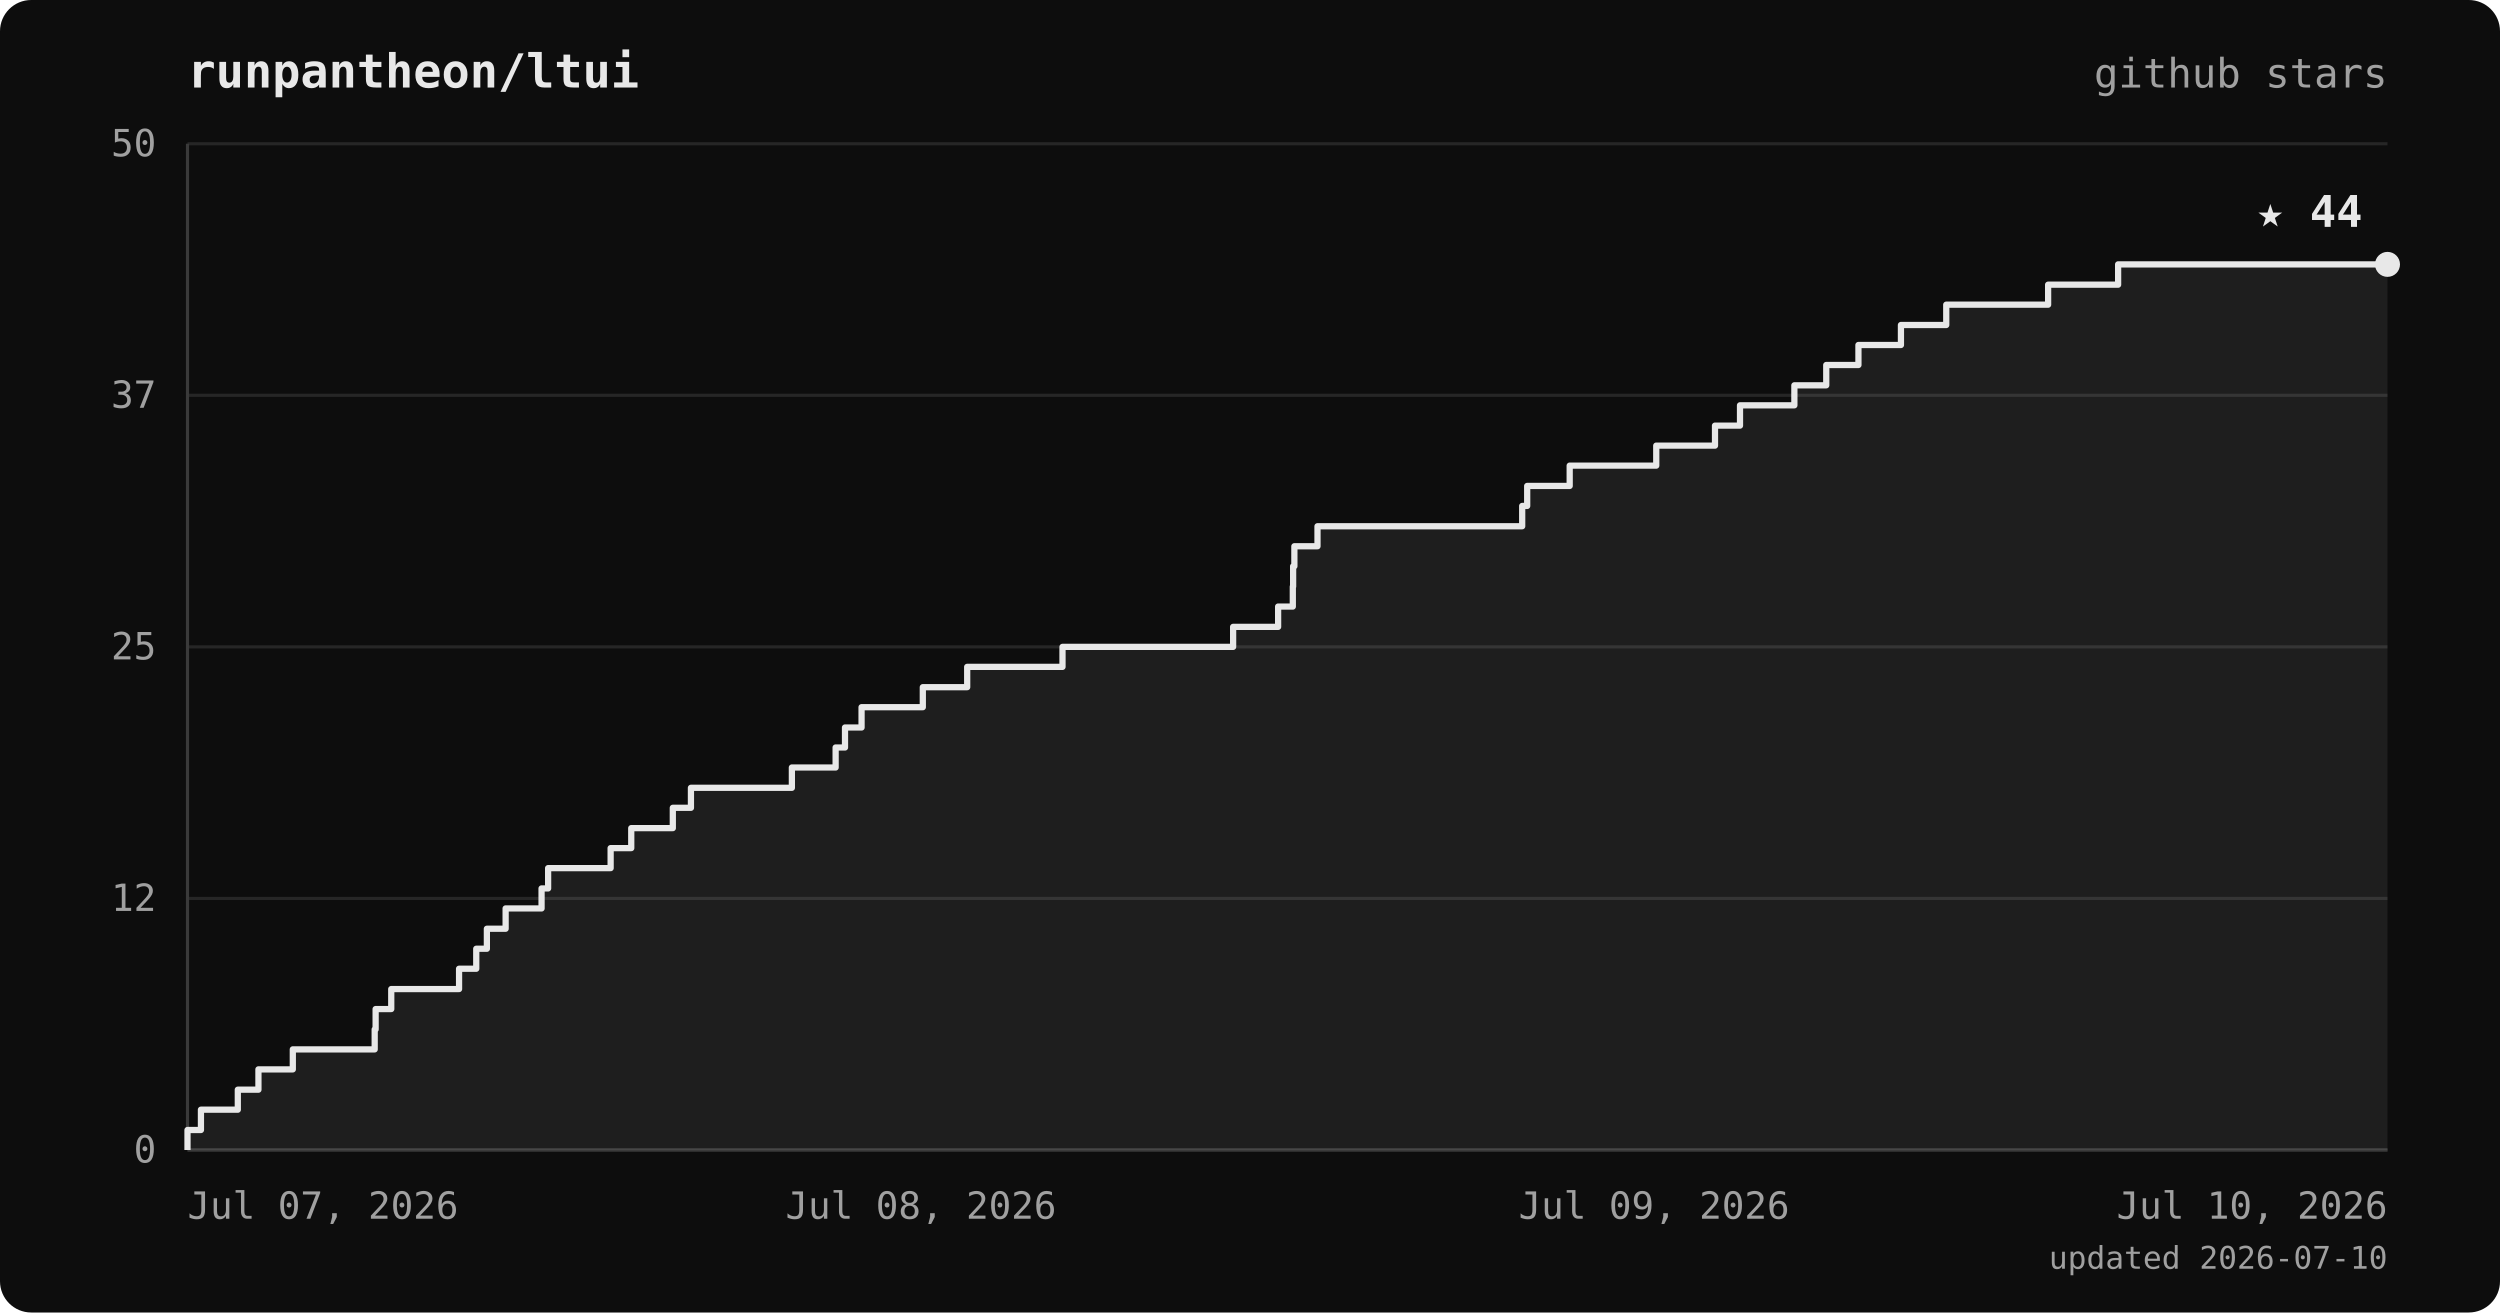
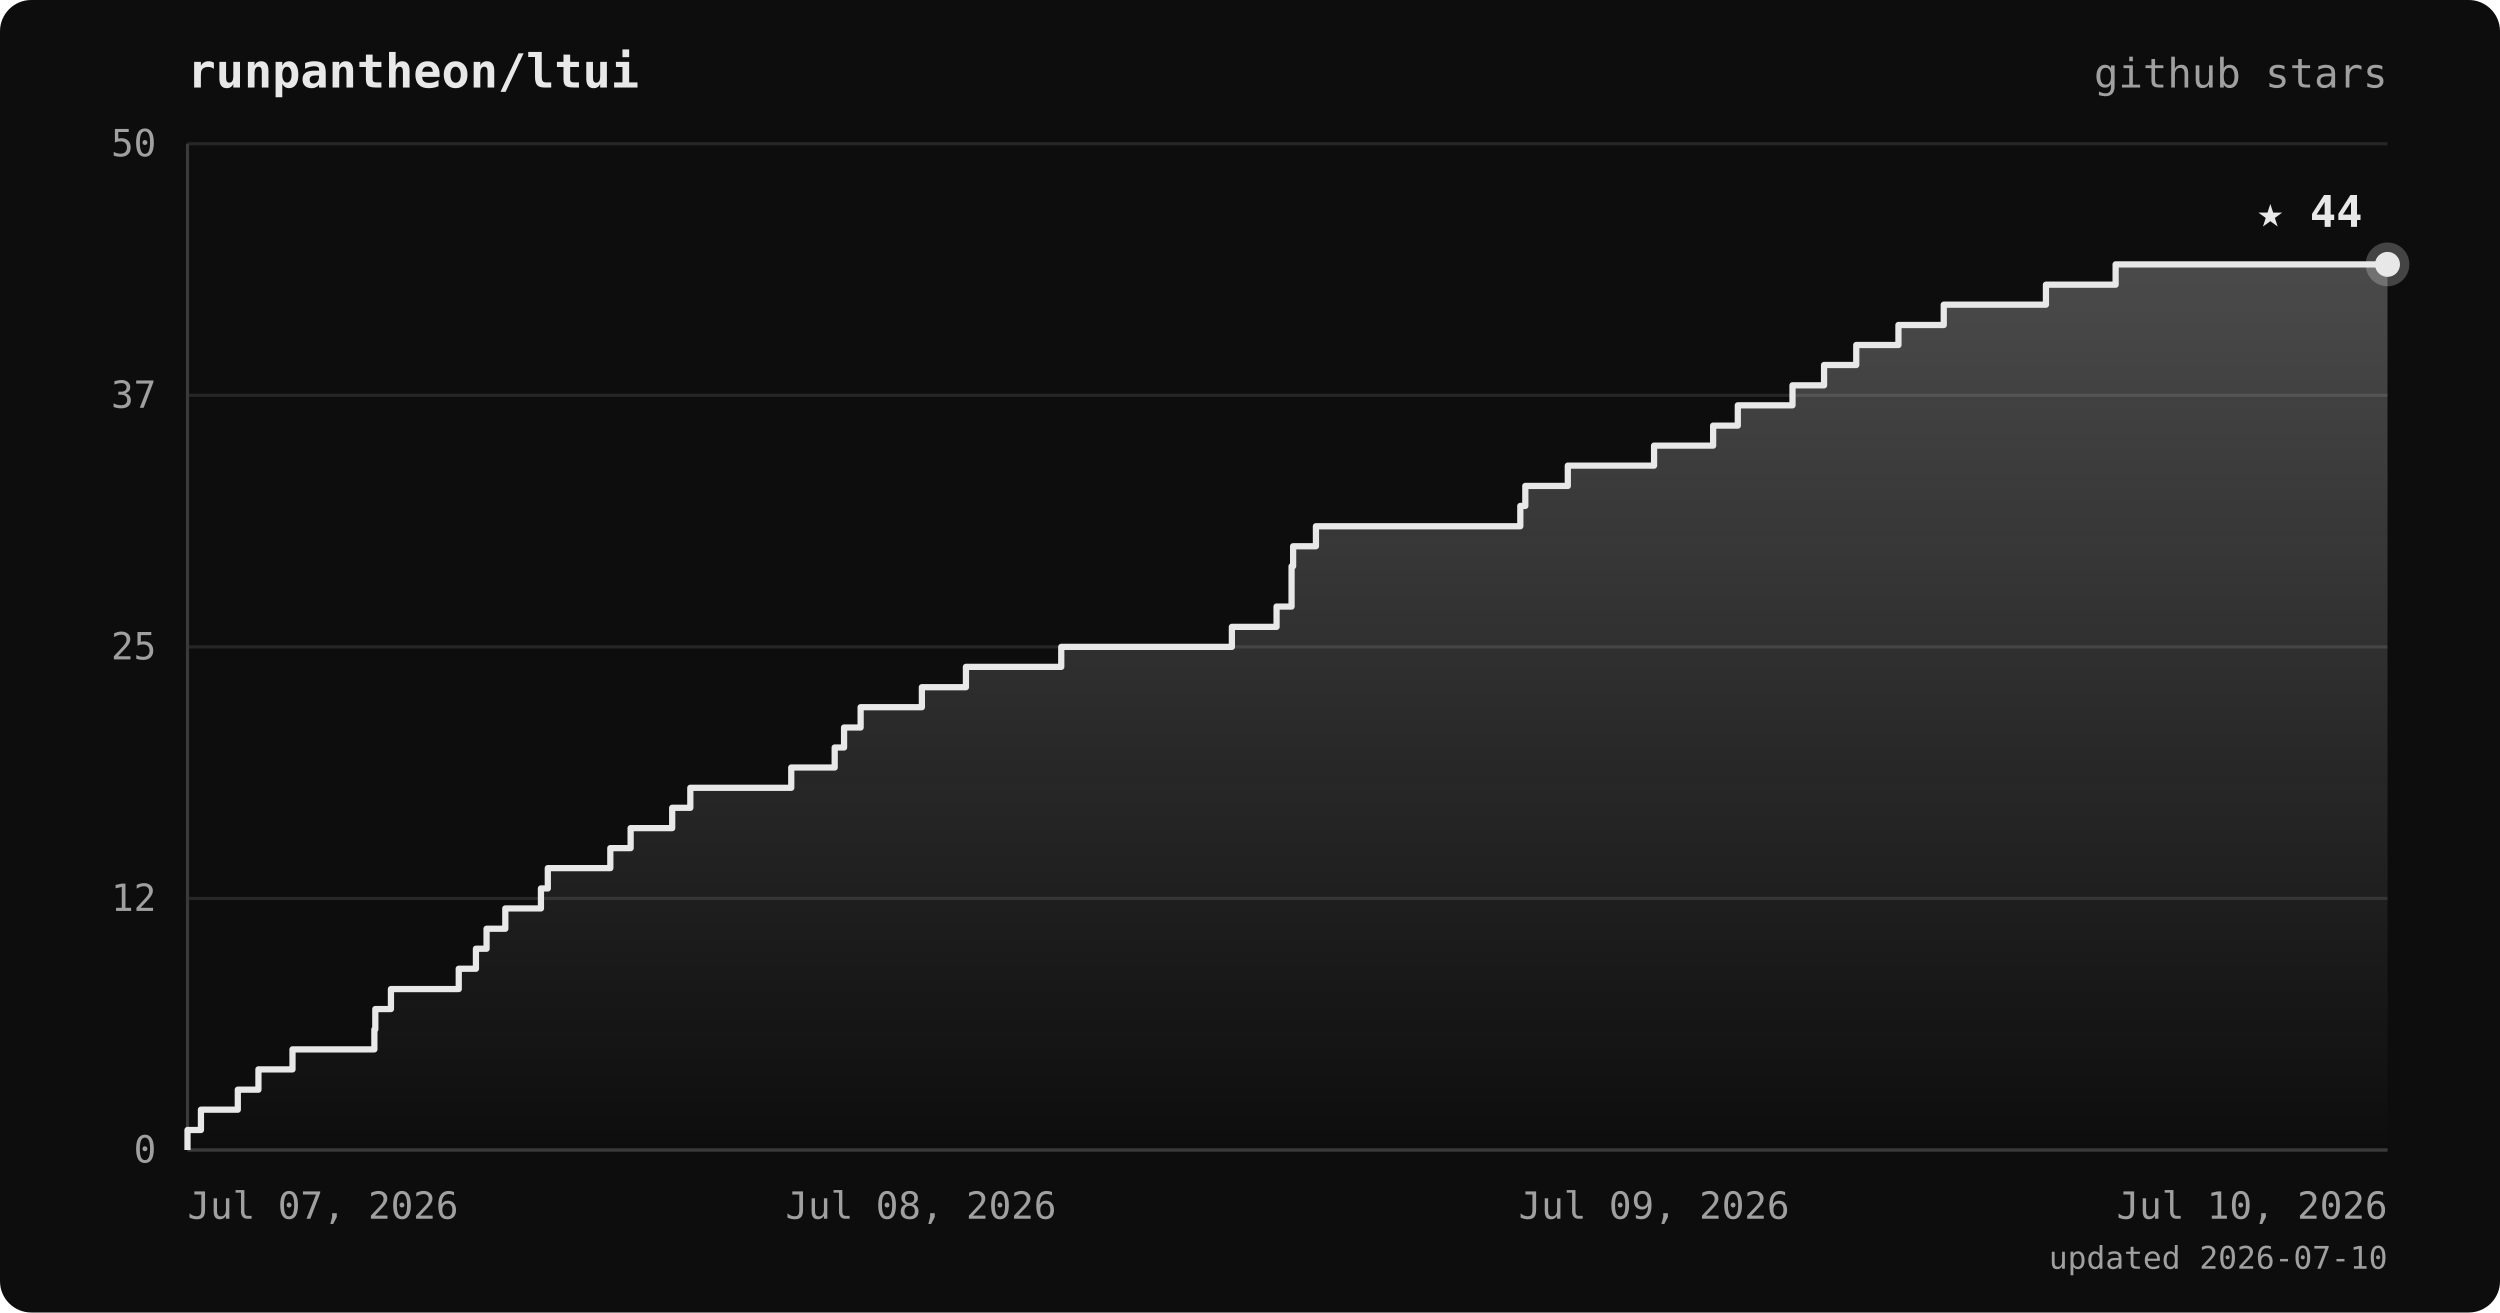
<svg xmlns="http://www.w3.org/2000/svg" viewBox="0 0 800 420" font-family="ui-monospace, 'JetBrains Mono', 'SFMono-Regular', Menlo, monospace">
+   <defs>
+     <linearGradient id="area" x1="0" y1="0" x2="0" y2="1">
+       <stop offset="0%" stop-color="#e8e8e8" stop-opacity="0.28" />
+       <stop offset="100%" stop-color="#e8e8e8" stop-opacity="0" />
+     </linearGradient>
+   </defs>
  <rect width="800" height="420" rx="10" fill="#0d0d0d" />
  <text x="60" y="28" fill="#e8e8e8" font-size="15" font-weight="bold">runpantheon/ltui</text>
  <text x="764" y="28" text-anchor="end" fill="#a0a0a0" font-size="13">github stars</text>
  <line x1="60" y1="368.0" x2="764" y2="368.0" stroke="#262626" stroke-width="1" />
  <line x1="60" y1="287.5" x2="764" y2="287.5" stroke="#262626" stroke-width="1" />
  <line x1="60" y1="207.0" x2="764" y2="207.0" stroke="#262626" stroke-width="1" />
  <line x1="60" y1="126.5" x2="764" y2="126.5" stroke="#262626" stroke-width="1" />
  <line x1="60" y1="46.0" x2="764" y2="46.0" stroke="#262626" stroke-width="1" />
  <line x1="60" y1="46" x2="60" y2="368" stroke="#3a3a3a" stroke-width="1" />
  <line x1="60" y1="368" x2="764" y2="368" stroke="#3a3a3a" stroke-width="1" />
-   <polygon points="60,368.0 60.0,368.0 60.0,368.0 60.0,361.6 64.3,361.6 64.3,355.1 76.1,355.1 76.1,348.7 82.7,348.7 82.7,342.2 93.7,342.2 93.7,335.8 119.9,335.8 119.9,329.4 120.2,329.4 120.2,322.9 125.2,322.9 125.2,316.5 146.9,316.5 146.9,310.0 152.4,310.0 152.4,303.6 155.8,303.6 155.8,297.2 161.8,297.2 161.8,290.7 173.3,290.7 173.3,284.3 175.4,284.3 175.4,277.8 195.4,277.8 195.4,271.4 202.0,271.4 202.0,265.0 215.3,265.0 215.3,258.5 221.1,258.5 221.1,252.1 253.4,252.1 253.4,245.6 267.4,245.6 267.4,239.2 270.4,239.2 270.4,232.8 275.7,232.8 275.7,226.3 295.3,226.3 295.3,219.9 309.5,219.9 309.5,213.4 340.0,213.4 340.0,207.0 394.6,207.0 394.6,200.6 409.0,200.6 409.0,194.1 413.7,194.1 413.7,187.7 413.8,187.7 413.8,181.2 414.2,181.2 414.2,174.8 421.6,174.8 421.6,168.4 487.1,168.4 487.1,161.9 488.7,161.9 488.7,155.5 502.3,155.5 502.3,149.0 530.0,149.0 530.0,142.6 548.8,142.6 548.8,136.2 556.8,136.2 556.8,129.7 574.2,129.7 574.2,123.3 584.4,123.3 584.4,116.8 594.7,116.8 594.7,110.4 608.3,110.4 608.3,104.0 622.8,104.0 622.8,97.5 655.4,97.5 655.4,91.1 677.8,91.1 677.8,84.6 764.0,84.6 764.0,368.0" fill="#e8e8e8" opacity="0.08" />
-   <polyline points="60.0,368.0 60.0,368.0 60.0,361.6 64.3,361.6 64.3,355.1 76.1,355.1 76.1,348.7 82.7,348.7 82.7,342.2 93.7,342.2 93.7,335.8 119.9,335.8 119.9,329.4 120.2,329.4 120.2,322.9 125.2,322.9 125.2,316.5 146.9,316.5 146.9,310.0 152.4,310.0 152.4,303.6 155.8,303.6 155.8,297.2 161.8,297.2 161.8,290.7 173.3,290.7 173.3,284.3 175.4,284.3 175.4,277.8 195.4,277.8 195.4,271.4 202.0,271.4 202.0,265.0 215.3,265.0 215.3,258.5 221.1,258.5 221.1,252.1 253.4,252.1 253.4,245.6 267.4,245.6 267.4,239.2 270.4,239.2 270.4,232.8 275.7,232.8 275.7,226.3 295.3,226.3 295.3,219.9 309.5,219.9 309.5,213.4 340.0,213.4 340.0,207.0 394.6,207.0 394.6,200.6 409.0,200.6 409.0,194.1 413.7,194.1 413.7,187.7 413.8,187.7 413.8,181.2 414.2,181.2 414.2,174.8 421.6,174.8 421.6,168.4 487.1,168.4 487.1,161.9 488.7,161.9 488.7,155.5 502.3,155.5 502.3,149.0 530.0,149.0 530.0,142.6 548.8,142.6 548.8,136.2 556.8,136.2 556.8,129.7 574.2,129.7 574.2,123.3 584.4,123.3 584.4,116.8 594.7,116.8 594.7,110.4 608.3,110.4 608.3,104.0 622.8,104.0 622.8,97.5 655.4,97.5 655.4,91.1 677.8,91.1 677.8,84.6 764.0,84.6" fill="none" stroke="#e8e8e8" stroke-width="2" stroke-linejoin="round" />
+   <polygon points="60,368.0 60.0,368.0 60.0,368.0 60.0,361.6 64.3,361.6 64.3,355.1 76.1,355.1 76.1,348.7 82.7,348.7 82.7,342.2 93.6,342.2 93.6,335.8 119.8,335.8 119.8,329.4 120.1,329.4 120.1,322.9 125.1,322.9 125.1,316.5 146.8,316.5 146.8,310.0 152.3,310.0 152.3,303.6 155.7,303.6 155.7,297.2 161.7,297.2 161.7,290.7 173.1,290.7 173.1,284.3 175.3,284.3 175.3,277.8 195.3,277.8 195.3,271.4 201.8,271.4 201.8,265.0 215.1,265.0 215.1,258.5 220.9,258.5 220.9,252.1 253.2,252.1 253.2,245.6 267.1,245.6 267.1,239.2 270.1,239.2 270.1,232.8 275.4,232.8 275.4,226.3 295.0,226.3 295.0,219.9 309.1,219.9 309.1,213.4 339.6,213.4 339.6,207.0 394.2,207.0 394.2,200.6 408.5,200.6 408.5,194.1 413.3,194.1 413.3,187.7 413.3,187.7 413.3,181.2 413.8,181.2 413.8,174.8 421.1,174.8 421.1,168.4 486.5,168.4 486.5,161.9 488.1,161.9 488.1,155.5 501.7,155.5 501.7,149.0 529.3,149.0 529.3,142.6 548.2,142.6 548.2,136.2 556.1,136.2 556.1,129.7 573.6,129.7 573.6,123.3 583.7,123.3 583.7,116.8 594.0,116.8 594.0,110.4 607.5,110.4 607.5,104.0 622.0,104.0 622.0,97.5 654.7,97.5 654.7,91.1 677.0,91.1 677.0,84.6 764.0,84.6 764.0,368.0" fill="url(#area)" />
+   <polyline points="60.0,368.0 60.0,368.0 60.0,361.6 64.3,361.6 64.3,355.1 76.1,355.1 76.1,348.7 82.7,348.7 82.7,342.2 93.6,342.2 93.6,335.8 119.8,335.8 119.8,329.4 120.1,329.4 120.1,322.9 125.1,322.9 125.1,316.5 146.8,316.5 146.8,310.0 152.3,310.0 152.3,303.6 155.7,303.6 155.7,297.2 161.7,297.2 161.7,290.7 173.1,290.7 173.1,284.3 175.3,284.3 175.3,277.8 195.3,277.8 195.3,271.4 201.8,271.4 201.8,265.0 215.1,265.0 215.1,258.5 220.9,258.5 220.9,252.1 253.2,252.1 253.2,245.6 267.1,245.6 267.1,239.2 270.1,239.2 270.1,232.8 275.4,232.8 275.4,226.3 295.0,226.3 295.0,219.9 309.1,219.9 309.1,213.4 339.6,213.4 339.6,207.0 394.2,207.0 394.2,200.6 408.5,200.6 408.5,194.1 413.3,194.1 413.3,187.7 413.3,187.7 413.3,181.2 413.8,181.2 413.8,174.8 421.1,174.8 421.1,168.4 486.5,168.4 486.5,161.9 488.1,161.9 488.1,155.5 501.7,155.5 501.7,149.0 529.3,149.0 529.3,142.6 548.2,142.6 548.2,136.2 556.1,136.2 556.1,129.7 573.6,129.7 573.6,123.3 583.7,123.3 583.7,116.8 594.0,116.8 594.0,110.4 607.5,110.4 607.5,104.0 622.0,104.0 622.0,97.5 654.7,97.5 654.7,91.1 677.0,91.1 677.0,84.6 764.0,84.6" fill="none" stroke="#e8e8e8" stroke-width="2" stroke-linejoin="round" />
+   <circle cx="764.0" cy="84.6" r="7" fill="#e8e8e8" opacity="0.25" />
  <circle cx="764.0" cy="84.6" r="4" fill="#e8e8e8" />
  <text x="756.0" y="72.6" text-anchor="end" fill="#e8e8e8" font-size="14" font-weight="bold">★ 44</text>
  <text x="50" y="372.0" text-anchor="end" fill="#a0a0a0" font-size="12">0</text>
  <text x="50" y="291.5" text-anchor="end" fill="#a0a0a0" font-size="12">12</text>
  <text x="50" y="211.0" text-anchor="end" fill="#a0a0a0" font-size="12">25</text>
  <text x="50" y="130.5" text-anchor="end" fill="#a0a0a0" font-size="12">37</text>
  <text x="50" y="50.0" text-anchor="end" fill="#a0a0a0" font-size="12">50</text>
  <text x="60.0" y="390" text-anchor="start" fill="#a0a0a0" font-size="12">Jul 07, 2026</text>
  <text x="294.7" y="390" text-anchor="middle" fill="#a0a0a0" font-size="12">Jul 08, 2026</text>
  <text x="529.3" y="390" text-anchor="middle" fill="#a0a0a0" font-size="12">Jul 09, 2026</text>
  <text x="764.0" y="390" text-anchor="end" fill="#a0a0a0" font-size="12">Jul 10, 2026</text>
  <text x="764" y="406" text-anchor="end" fill="#a0a0a0" font-size="10">updated 2026-07-10</text>
</svg>
